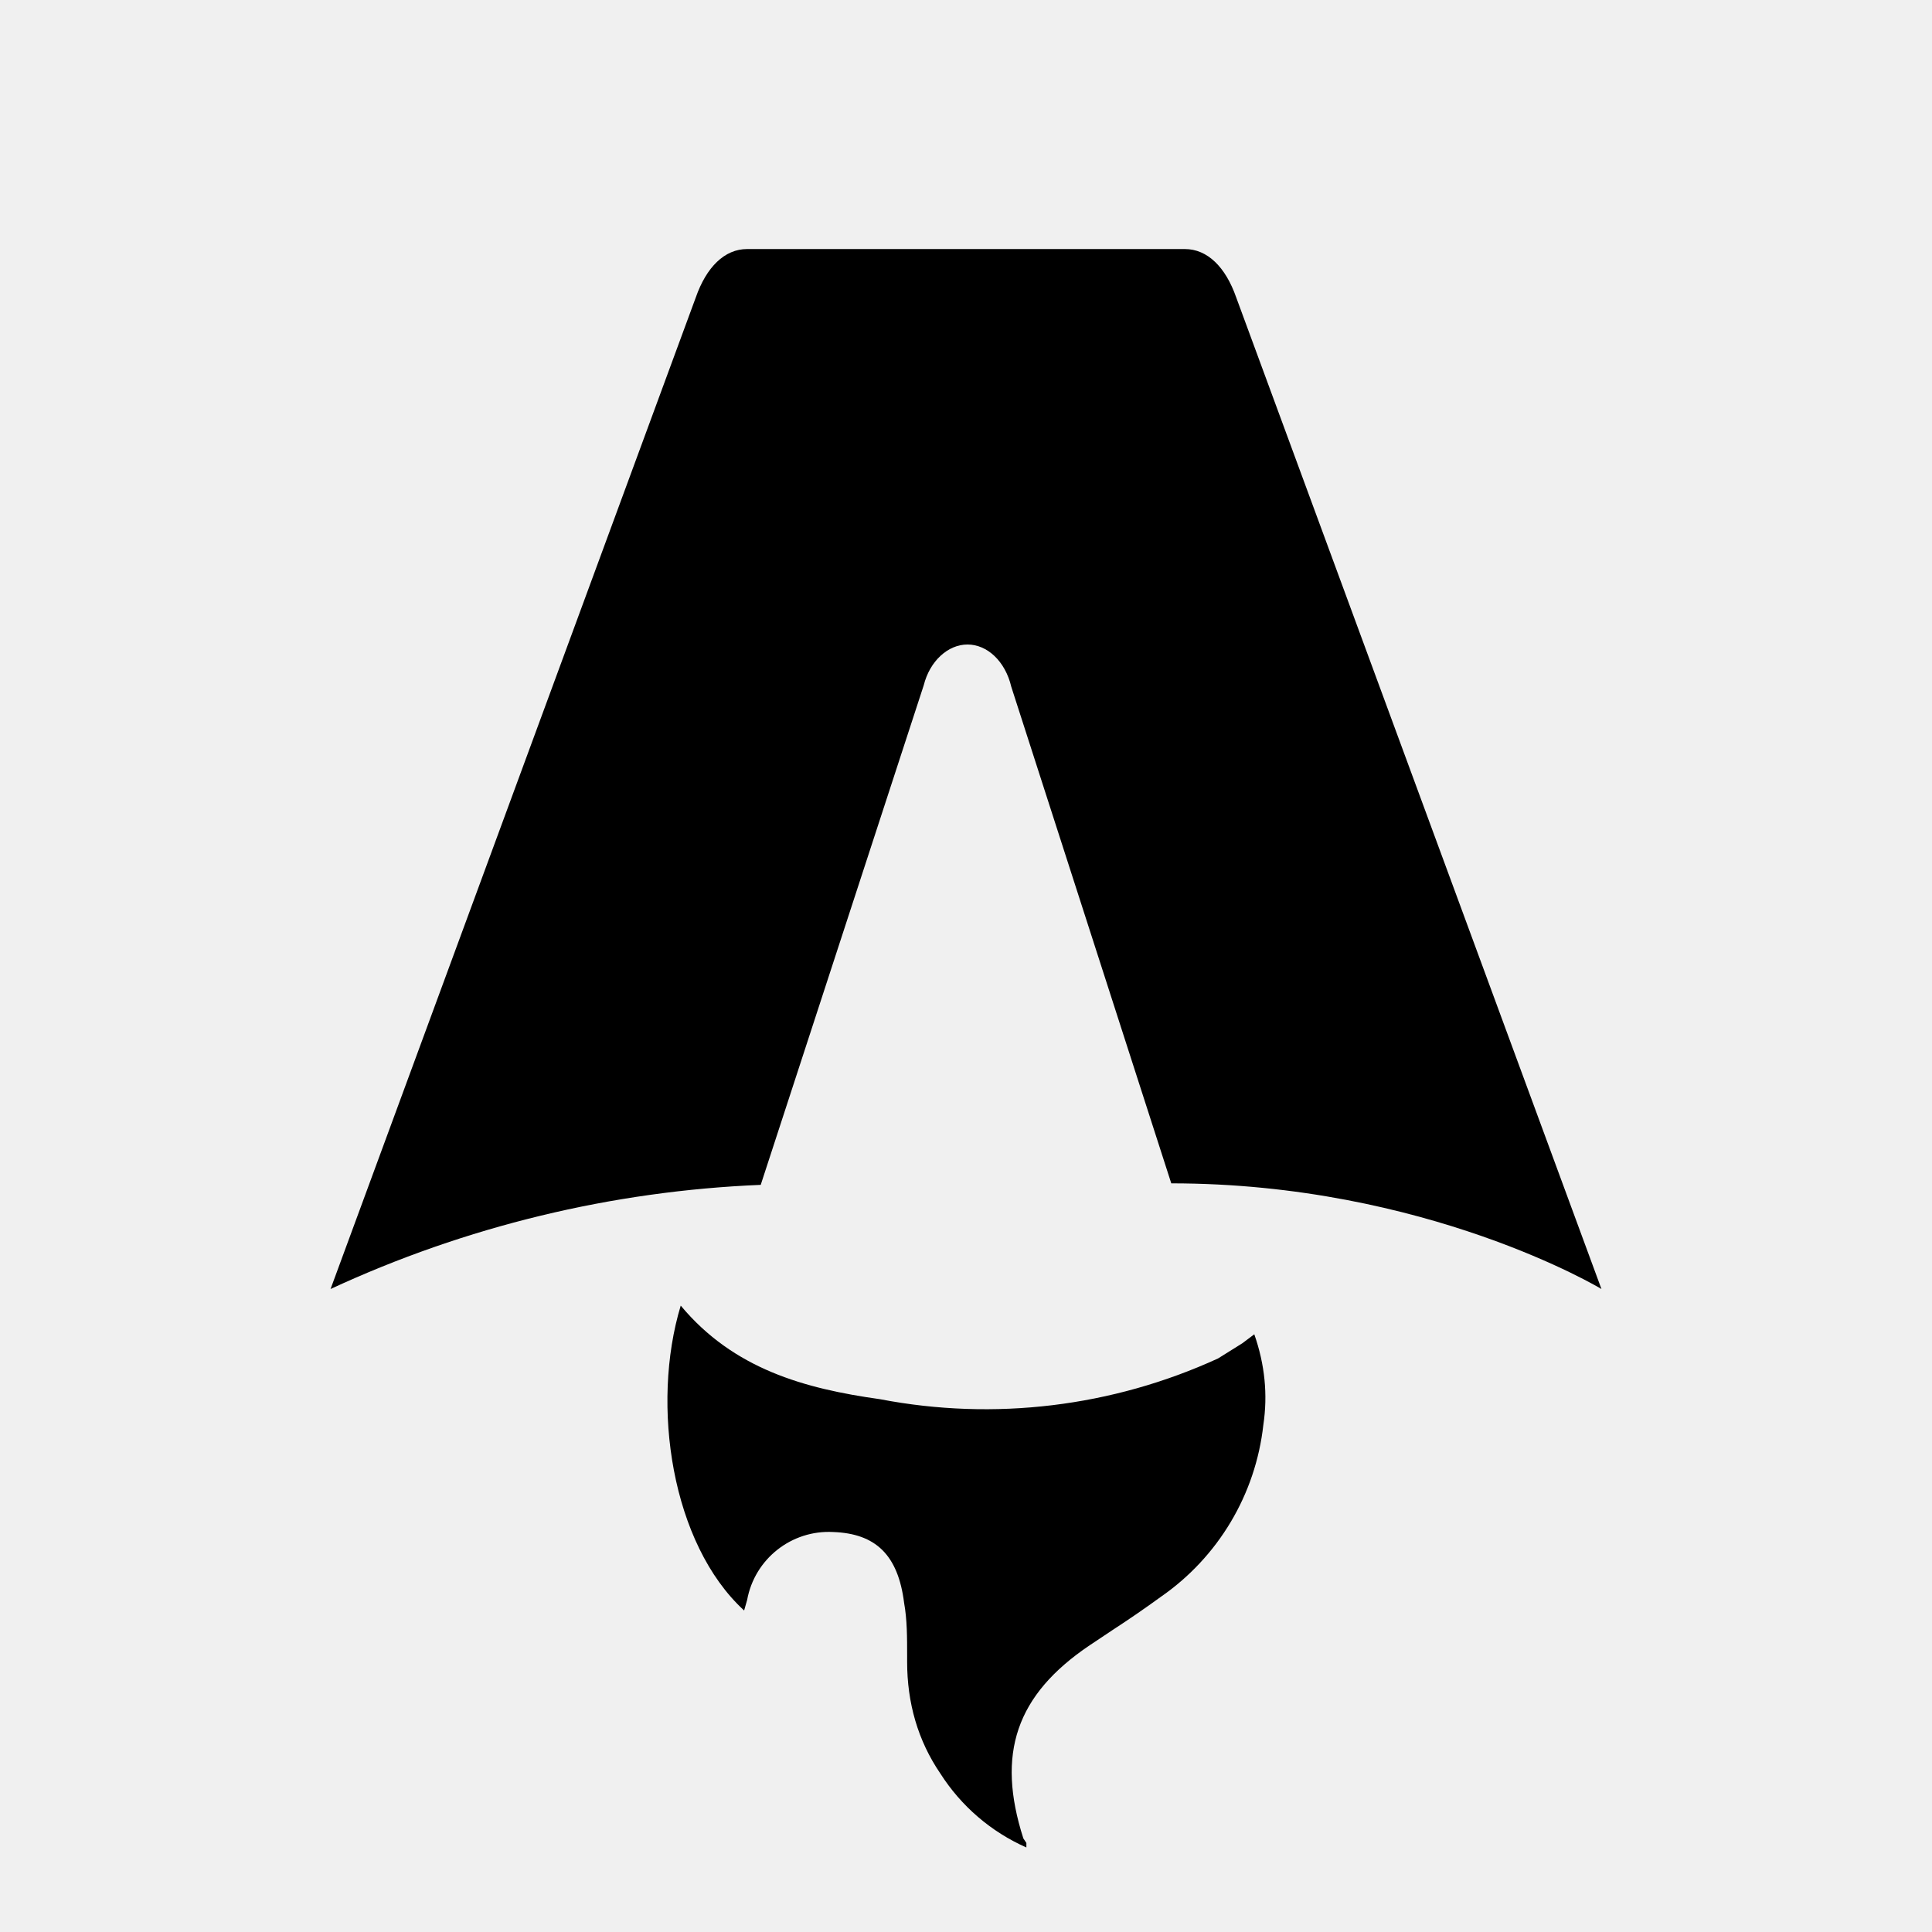
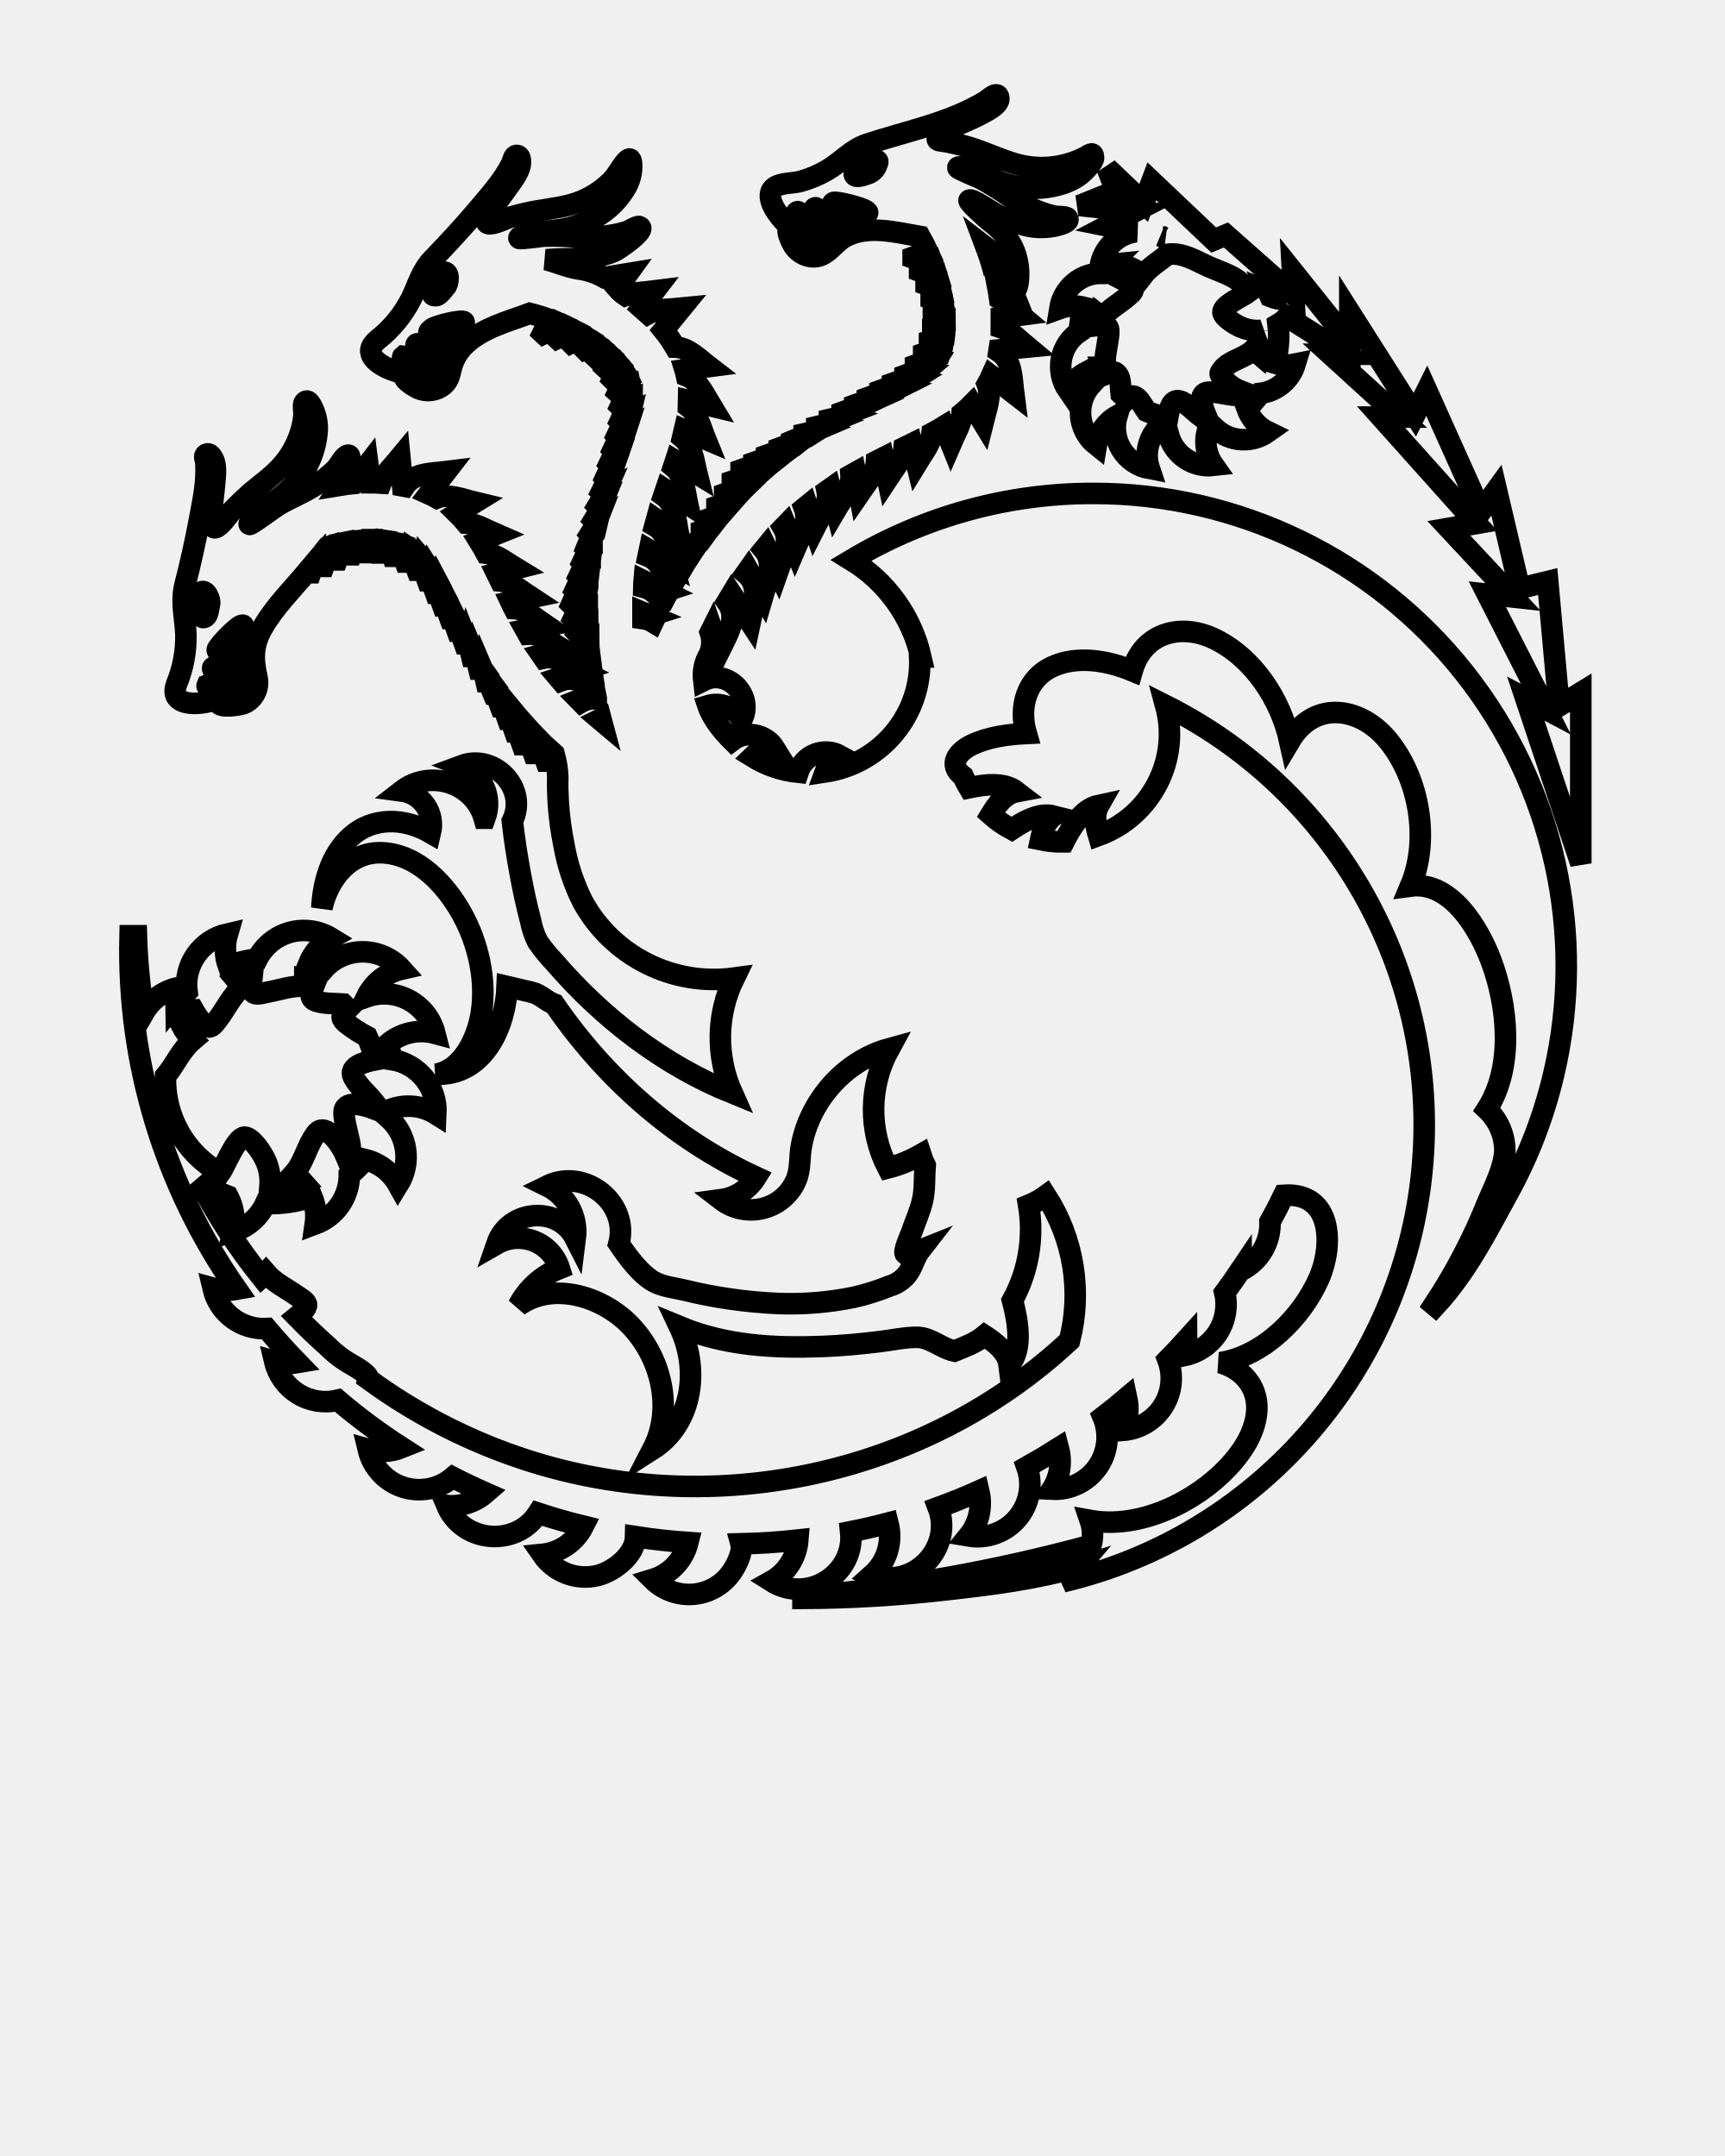
- <svg xmlns="http://www.w3.org/2000/svg" fill="none" viewBox="0 0 128 128">
-   <path d="M50.4 78.5a75.1 75.1 0 0 0-28.5 6.9l24.2-65.7c.7-2 1.9-3.2 3.4-3.2h29c1.5 0 2.7 1.2 3.4 3.2l24.2 65.7s-11.6-7-28.5-7L67 45.5c-.4-1.7-1.6-2.8-2.9-2.8-1.3 0-2.5 1.1-2.9 2.7L50.4 78.5Zm-1.1 28.2Zm-4.2-20.2c-2 6.6-.6 15.8 4.2 20.2a17.5 17.5 0 0 1 .2-.7 5.5 5.5 0 0 1 5.7-4.5c2.8.1 4.3 1.5 4.7 4.7.2 1.1.2 2.3.2 3.5v.4c0 2.7.7 5.2 2.2 7.4a13 13 0 0 0 5.7 4.9v-.3l-.2-.3c-1.8-5.6-.5-9.5 4.4-12.8l1.5-1a73 73 0 0 0 3.2-2.2 16 16 0 0 0 6.8-11.4c.3-2 .1-4-.6-6l-.8.6-1.6 1a37 37 0 0 1-22.4 2.7c-5-.7-9.7-2-13.2-6.2Z" />
+ <svg xmlns="http://www.w3.org/2000/svg" data-name="Layer 1" viewBox="0 0 400 500">
+   <path d="M253.53 114.43a109 109 0 0 0-56.14 15.45 35.65 35.65 0 0 1 16.15 22.47h-.28a25.76 25.76 0 0 1-21.93 26.69 6.63 6.63 0 0 1 3.46-3.78 6.78 6.78 0 0 0-9.74 3.84 24.88 24.88 0 0 1-10.57-3.61 6.67 6.67 0 0 1 5.2-1.89 6.78 6.78 0 0 0-9.9-1.85c-2.18-2.17-4.64-5.13-5.63-8.1a6.74 6.74 0 0 1 7.86 3.27c2.86-5.46-3.22-11.92-8.83-9.11a9.54 9.54 0 0 1 .87-5.3 6.92 6.92 0 0 0 .66-5.83l.38-.76 1.73 5c1.71-3.51 4.55-7.57 1.76-11.33l1.08-1.79 4.26 6.48c.78-3.78 2.53-8.36-1-11.31.18-.26.36-.53.54-.78l3.42 6c1-3.46 2.86-7.54.23-10.73l.51-.62 2.74 5.68c1.11-3.17 3.14-6.86 1.27-10.11.19-.19.38-.36.56-.55l2.18 5.41c1.23-2.89 3.37-6.26 2.15-9.45l.65-.53 1.71 5.19c1.32-2.62 3.55-5.68 2.89-8.74.25-.2.51-.38.78-.56l1.3 5c1.39-2.37 3.69-5.17 3.49-8l1-.56.92 4.86c1.49-2.2 3.88-4.75 4-7.52l1.56-.79 1 4.82c1.38-2.12 3.6-4.59 3.84-7.19l1.77-.87 1.12 4.56c1.26-2.08 3.29-4.49 3.57-7 1-.52 1.89-1.07 2.8-1.63l1.6 4c.92-2.14 2.46-4.6 2.58-7a28.37 28.37 0 0 0 2.29-2.09l2.55 4.18c.66-2.71 2.07-6.12 1-8.86.34-.6.66-1.22.95-1.87l5.17 4c-.43-3.36-.24-7.61-3.43-9.69l.06-.39 6.61-.64c-1.83-1.51-3.81-3.72-6.11-4.49v-2.34l4.53-.59a54.66 54.66 0 0 0-4.89-3.71q-.21-1.55-.51-3.09l2.95-.47c1.22 3.4 1.91.29 1.93-1.79a14.57 14.57 0 0 0-1.78-7.49 19 19 0 0 0-4.88-5.2c-.49-.4-5.21-4.52-4.82-4.9.55-.56 5.29 2.73 6 3.09a28.91 28.91 0 0 0 7.71 2.92 15.18 15.18 0 0 0 6.08 0c.8-.18 3.93-.88 2.95-1.92-.32-.34-2.46-.29-2.94-.39a23.74 23.74 0 0 1-3.49-1.05 35.15 35.15 0 0 1-7-3.54 68.19 68.19 0 0 0-6.61-4.12c-.47-.24-5.4-2.22-5.33-2.54.19-1 7.84 2.48 8.64 2.81a23 23 0 0 0 10.7 1.91c3.53-.28 7.53-1.39 10.08-4 .58-.59 2.11-2.16 2.07-3.08-.07-1.52-1-.58-1.9-.11a22.08 22.08 0 0 1-17.07 1.33c-3.84-1.21-7.43-3-11.35-4q-2-.51-4-.9c-1.17-.23-2.42 0-1.73-1.22s3.45-2.13 4.69-2.69c2.08-.95 4.22-1.81 6.2-2.95 1-.55 3.37-1.82 3.19-3.25-.25-1.88-2.38.34-3.2.81-8.41 5.06-18.29 6.89-27.41 9.92-3.58 1.2-6 4.17-9.2 6a25.34 25.34 0 0 1-6.17 2.6c-1.67.45-3.79.34-5.35 1-3.55 1.56-.49 6 1.1 7.78.52.6 2.83 3.15 3.48 2.41.35-.4-.91-4.05.1-4.18.52-.07 4.42 4.31 5.23 2.74.18-.37-2.37-3.2-1.15-3.64.51-.18 4.18 3.65 4.86 2.31.14-.27-1.1-1.94-1-2.55.14-1.29.38-1 1.45-.94.87.07 7 1.45 6.85 2.36-.07.34-2.78.88-3.21 1a27.41 27.41 0 0 0-4.08 1.88 7.35 7.35 0 0 1-3.09 1.22c-.59 0-2.66-.89-2.9-.72-1.27.85 3 2.09.22 2.53-1.23.2-4.78-2.28-5.29-1.94s.86 3.16 1.1 3.53a5.79 5.79 0 0 0 4.19 2.69c3.53.37 5.07-3.11 7.82-4.6 5.28-2.86 11.77-1.06 17.35-.1.7 1.23 1.34 2.49 1.93 3.78a22.8 22.8 0 0 0-3.5 1v.21c1.12.39 3.21 1.37 4.35.81.14.36.28.71.41 1.06-1.09.33-2.19.57-3.26.94v.22c.95.33 3 1.29 4 1 .11.36.21.71.32 1.06-.94.28-1.89.47-2.81.8V66c1.09.39 2.22.67 3.34 1 .11.46.23.92.32 1.37a23.09 23.09 0 0 0-2.48.71v.22c.92.32 1.85.52 2.78.79.09.54.16 1.08.22 1.62a23.33 23.33 0 0 0-2.49.72v.21a18.65 18.65 0 0 0 2.65.76c0 .52.06 1 .06 1.54-1 .29-1.91.48-2.85.81v.22c.92.32 1.86.52 2.79.79 0 .42-.07.83-.12 1.23a27.36 27.36 0 0 0-3.43 1v.21c1 .36 2.06.54 3.07.88a5.18 5.18 0 0 1-.26 1c-1-.42-3.19.55-4.16.89v.22c1.06.37 2.16.6 3.23.93a8.42 8.42 0 0 1-.6.87c-1.19-.72-3.37.3-4.53.71v.21c.94.34 1.91.52 2.86.82-.24.21-.49.41-.75.62-1.19-.73-3.38.29-4.54.7v.21a19.46 19.46 0 0 0 2.24.65l-.56.35c-1.2-.78-3.41.26-4.59.67v.22c.65.23 1.3.41 2 .58l-.34.17c-1.19-.73-3.38.29-4.54.7v.22c.57.2 1.14.36 1.7.51l-.27.14c-1.14-.57-3.29.42-4.37.8v.21c.46.17.93.31 1.39.44l-.22.1c-1-.38-3.17.59-4.1.92v.21c.36.13.73.24 1.09.35l-.23.11c-1.06-.13-2.81.65-3.79 1v.22l.87.28a28.5 28.5 0 0 1-3.81 1.17v.22l.78.25a24.35 24.35 0 0 1-3.71 1.2v.22l.8.25a20.55 20.55 0 0 1-3.73 1.2v.21c.31.12.63.21 1 .31l-.22.14a13.18 13.18 0 0 0-3.67 1v.21c.42.15.84.28 1.26.4l-.15.12c-1-.35-3.15.62-4 .93v.22c.58.2 1.16.37 1.74.52l-.24.18c-1.16-.64-3.32.36-4.44.75v.22c.79.27 1.57.49 2.35.68l-.4.32c-1.26-1.12-3.54 0-4.88.45v.22c1 .35 2 .53 3 .86l-.69.61c-1.28-1.73-3.64-.58-5.28 0v.21c1 .34 3 1.3 4 1l-1.12 1c-1.26-1.16-3.55 0-4.9.43v.21c1.07.38 2.19.63 3.28 1l-.85.83c-1.07-.46-3.22.52-4.22.87v.21a22 22 0 0 0 2.54.73c-.29.31-.59.62-.88.94a27.65 27.65 0 0 0-3.45 1v.22c.64.22 1.28.4 1.92.57-.39.44-.77.89-1.15 1.35a20.35 20.35 0 0 0-2.55.73v.21c.47.17 1 .31 1.42.45-.42.53-.84 1.08-1.25 1.62-.65.16-1.31.35-2 .58v.21c.36.13.72.24 1.08.35-.44.59-.87 1.21-1.3 1.82q-.78.21-1.56.48v.01l.87.28c-.44.64-.88 1.28-1.32 1.94-.44.13-.89.27-1.34.43v.21l.77.25c-.43.66-.87 1.32-1.29 2-.42.12-.84.25-1.26.4v.21l.75.24c-.4.65-.78 1.32-1.17 2-.46.13-.91.27-1.37.43v.22c.28.1.55.18.83.26l-1 1.9-.22.06c-1-3-1.61-6.51-4.86-7.84.09-.48.18-1 .28-1.44l5.5 3.21c-.81-3.07-1.18-7.08-4.2-8.82.13-.49.27-1 .4-1.46l5.1 3.43c-.59-3-.69-7-3.41-8.92.16-.46.31-.91.46-1.36l5.06 3.27c-.62-2.87-.8-6.64-3.24-8.61.16-.47.32-.94.47-1.41l4.94 3c-.69-2.76-1-6.43-3.31-8.35.15-.59.3-1.19.43-1.78l4.88 2.08c-1-2.46-1.77-5.88-4-7.53 0-.46.06-.93.07-1.4l5.28 1.27c-1.5-2.46-2.92-5.9-5.76-7-.1-.48-.23-1-.36-1.42l5.57-.73c-2.27-1.74-4.81-4.45-7.84-4.52a31.64 31.64 0 0 0-2.72-3.93l4.15-5.08c-2.41.25-5.51.08-7.69 1.27-.49-.46-1-.91-1.53-1.36l3-3.92c-2.17.28-4.67.28-6.74 1.06a9.61 9.61 0 0 1-1.91-1.69l2.44-3.39c-1.82.3-3.65.58-5.46.9a16.69 16.69 0 0 0-6.06-2c-2.51-.41-4.89-1.48-7.36-2.13 5.3-.47 10.6.24 15.65-1.89.93-.39 8-5.17 5.84-5.82-.44-.13-2.27 1-2.74 1.15a22.41 22.41 0 0 1-3.53.85A35.85 35.85 0 0 1 134 55a72.32 72.32 0 0 0-7.79-.24c-.52 0-5.77.81-5.88.49-.33-.93 7.48-1.74 8.27-1.84a24.21 24.21 0 0 0 9.52-3 18.68 18.68 0 0 0 7.29-7.41 9.9 9.9 0 0 0 1.06-4.47c0-1.52-.28-2.28-1.4-1s-1.92 3-3.2 4.35a21.55 21.55 0 0 1-7 4.73c-3.39 1.39-6.87 1.69-10.49 2.33q-2.82.51-5.58 1.29c-1.54.43-3.61 1.62-5.18 1.68s-.46-1.7.2-2.82c1.25-2.09 2.86-4.09 4.25-6.09 1-1.43 2.55-3.42 2.61-5.24 0-.56 0-1.66-.8-1.73s-.93 1.26-1.2 1.82c-1.94 4-5.18 7.53-8 10.9-3.3 3.9-6.76 7.64-10.31 11.31-2.67 2.77-3.36 5.82-5 9.19a28.29 28.29 0 0 1-7.87 9.58c-3.75 3.12.22 5.8 3.44 7 .89.33 4.16 1.45 4.55.44.18-.46-2.84-3-2-3.66a12.47 12.47 0 0 1 2.27.45c.6 0 3.66 0 3.62-.71 0-.42-3.64-1.57-2.81-2.57.29-.35 5.43 1 5.36-.45 0-.2-1.66-1-1.88-1.24-1-1.15-.6-1.18.12-1.84s7.21-2.3 7.47-1.56c.11.34-2 2.16-2.26 2.51a27.62 27.62 0 0 0-2.58 3.68 7.23 7.23 0 0 1-2 2.6c-.49.33-2.75.58-2.87.84-.67 1.38 3.66.3 1.46 2.09-1 .78-5.27.42-5.54 1-.36.74 2.7 2.51 3.14 2.69a5.61 5.61 0 0 0 5.8-.77c1.28-1.09 1.47-2.37 1.84-3.87a11.31 11.31 0 0 1 2.84-5.17c4-4.11 10.13-5.66 15.36-7.61a44 44 0 0 1 4.74 1.47 30.34 30.34 0 0 0-1.72 3.11l.16.15c1-.5 3.2-1.3 3.62-2.46l1 .45c-.51 1-1.13 1.92-1.61 2.93l.16.15c.82-.4 3-1.21 3.47-2.12l1 .51c-.47.85-1 1.65-1.39 2.53l.15.15c1-.5 2-1.11 3-1.68l1.2.75a22.69 22.69 0 0 0-1.22 2.23l.15.15c.87-.42 1.67-.93 2.5-1.41.46.33.9.65 1.33 1a22.42 22.42 0 0 0-1.25 2.27l.16.15a23.06 23.06 0 0 0 2.39-1.35c.39.35.78.7 1.14 1.05-.46.88-1 1.69-1.43 2.59l.16.15c.88-.43 1.68-1 2.53-1.42.28.31.54.62.8.93a27.5 27.5 0 0 0-1.81 3.04l.15.15c1-.47 1.85-1.09 2.81-1.57a6.46 6.46 0 0 1 .53.92c-1 .45-1.86 2.66-2.3 3.58l.16.15c1-.49 1.94-1.11 2.93-1.63a8.68 8.68 0 0 1 .19 1c-1.34.34-2.16 2.6-2.68 3.71l.15.15c.9-.43 1.72-1 2.59-1.45 0 .31-.05.63-.09 1-1.35.32-2.17 2.6-2.69 3.71l.15.15a22.24 22.24 0 0 0 2-1.13l-.15.64c-1.4.3-2.22 2.6-2.76 3.73l.15.16c.62-.3 1.21-.63 1.79-1l-.12.37c-1.35.32-2.17 2.6-2.7 3.71l.15.15c.55-.26 1.07-.55 1.57-.84l-.09.29c-1.21.4-2 2.63-2.51 3.66l.15.15c.44-.21.87-.44 1.29-.68l-.08.23c-1 .46-1.82 2.66-2.24 3.56l.15.15c.35-.17.68-.35 1-.53a2.25 2.25 0 0 1-.08.24c-.84.66-1.52 2.45-2 3.39l.16.15c.28-.13.54-.28.81-.42a28.3 28.3 0 0 1-1.85 3.53l.15.15c.25-.12.49-.25.73-.38a23.77 23.77 0 0 1-1.76 3.49l.15.15c.26-.12.5-.26.74-.39a20.08 20.08 0 0 1-1.77 3.49l.15.16.89-.47a2.38 2.38 0 0 0-.05.26 13.36 13.36 0 0 0-1.88 3.31l.16.15c.4-.19.79-.4 1.17-.61v.19c-.94.46-1.77 2.68-2.18 3.53l.15.15c.56-.27 1.09-.56 1.6-.86v.28c-1.27.38-2.08 2.62-2.59 3.69l.15.15a21 21 0 0 0 2.14-1.19l-.06.52c-1.68.1-2.5 2.49-3.11 3.77l.15.15c1-.46 1.81-1.07 2.76-1.54 0 .3 0 .61-.05.92-2.15-.31-3 2.16-3.72 3.75l.15.15c.92-.44 3-1.21 3.5-2.18v1.53c-1.71.08-2.54 2.48-3.16 3.78l.16.15c1-.5 2-1.11 3-1.67v1.2c-1.09.43-1.91 2.65-2.36 3.6l.15.16a25.36 25.36 0 0 0 2.3-1.29c0 .42 0 .85.06 1.28a25.9 25.9 0 0 0-1.74 3.14l.16.15c.6-.29 1.18-.62 1.74-1 0 .59.1 1.18.16 1.77a20 20 0 0 0-1.28 2.32l.15.15c.45-.21.89-.45 1.32-.69.08.67.17 1.35.27 2-.35.58-.67 1.17-1 1.8l.15.15c.35-.17.68-.34 1-.52.11.73.25 1.47.38 2.2-.13.22-.25.44-.36.67-2.34-1-4.58-2.17-7.18-1.17-.18-.21-.35-.44-.53-.65l5.19-1.72c-2.62-1.32-5.68-3.54-8.74-2.87-.2-.26-.39-.52-.56-.78l5-1.31c-2.37-1.39-5.17-3.69-8-3.48l-.56-1 4.85-.93c-2.2-1.49-4.75-3.87-7.52-4-.27-.52-.53-1-.79-1.56l4.81-1c-2.12-1.38-4.59-3.59-7.19-3.83l-.87-1.77 4.55-1.13c-2.08-1.25-4.49-3.28-7-3.56-.52-1-1.07-1.89-1.63-2.79l4-1.61c-2.14-.92-4.61-2.46-7-2.57a28.39 28.39 0 0 0-2.09-2.28l4.18-2.56c-2.72-.65-6.13-2.07-8.86-1-.6-.34-1.22-.65-1.87-.94l4-5.17c-3.35.42-7.58.25-9.66 3.41l-.43-.08-.64-6.56c-1.47 1.79-3.58 3.69-4.41 5.89-.82-.06-1.64-.08-2.46-.08l-.55-4.21c-1.12 1.46-2.28 2.91-3.37 4.39-1 .09-1.92.21-2.88.37.49-.75 3.43-8 1.31-6.83-.83.46-1.84 2.47-2.61 3.22a29.83 29.83 0 0 1-4.21 3.38c-2.87 1.94-6.07 3.14-9 4.88-.65.38-6.48 4.7-6.72 4.49-.74-.65 5.63-5.23 6.27-5.7a24.62 24.62 0 0 0 6.58-6.95 20.1 20.1 0 0 0 2.82-8.5 10.77 10.77 0 0 0-.64-5c-.37-.93-1.43-3.57-2.36-2-.26.44 0 2 0 2.57a18.31 18.31 0 0 1-.53 3.19 21.18 21.18 0 0 1-3.52 7.39c-2.27 3.09-5.3 5.14-8.2 7.56q-2.25 2-4.25 4.04c-1.13 1.14-2.33 3.2-3.67 4s-1.24-1.3-1.22-2.55c0-2.48.46-5 .65-7.42.13-1.72.52-4.24-.34-5.85-.26-.49-.8-1.44-1.55-1.1s-.21 1.28-.16 1.86c.39 4.53-.72 9.34-1.54 13.76-.91 4.88-2 9.73-3.23 14.53-1.08 4.17 0 7.58.17 11.74a28.47 28.47 0 0 1-2.13 11.34c-1.71 4.56 3.07 4.93 6.46 4.37.93-.16 4.33-.8 4.17-1.87-.08-.49-4-1.22-3.57-2.18a12.78 12.78 0 0 1 2.19-.74c.54-.26 3.16-1.85 2.8-2.41-.23-.35-4 .44-3.72-.83.09-.53 5.24-1.79 4.43-3-.17-.25-2.24 0-2.73-.38-1-.78-.68-.85-.08-1.73.49-.72 4.76-5.36 5.47-4.75.26.23-.63 2.84-.72 3.3a26.73 26.73 0 0 0-.41 4.47 7.34 7.34 0 0 1-.5 3.28c-.26.53-2.09 1.86-2.07 2.15.1 1.52 3.92-1.67 2.11 1.37-.44.74-4.16 2.9-4.13 3.31.1 1.48 5.34.52 5.94.23a5.3 5.3 0 0 0 3-5.88c-1-4.42-1.08-7.57 1.29-11.72 2.8-4.88 7.15-9.17 10.75-13.48.07.26.15.51.24.76h.1a10.47 10.47 0 0 1 2.16-3.82 20.78 20.78 0 0 0 .68 2.35h.22c.39-1.12 1.37-3.23.78-4.37l.09-.11 1-.32c.31 1.11.57 2.22 1 3.3h.22c.32-.92 1.22-2.85 1-3.88l1.22-.25c.32 1 .5 2 .84 2.94h.22c.37-1.07.61-2.17.93-3.25.46-.06.92-.12 1.37-.15.31 1 .49 1.94.83 2.89h.22c.34-1 .51-2 .84-3H87c.34 1 .53 2.07.89 3.09H88c.34-1 .52-2 .83-2.94l1.17.17a20.74 20.74 0 0 0 1 3.53h.22c.35-1 .54-2.07.88-3.08a5.11 5.11 0 0 1 1 .27c-.41 1 .56 3.19.9 4.15h.21c.38-1.06.6-2.15.93-3.23a10.45 10.45 0 0 1 .87.61c-.71 1.18.31 3.37.72 4.52H97c.33-.94.52-1.91.81-2.86.21.24.42.49.62.75-.72 1.19.3 3.38.71 4.54h.22a21.6 21.6 0 0 0 .64-2.24c.12.18.24.36.35.56-.78 1.2.26 3.41.68 4.59h.22q.33-1 .57-1.95l.18.34c-.73 1.19.29 3.38.7 4.54h.22c.2-.57.36-1.14.51-1.71l.14.27c-.57 1.14.42 3.3.8 4.37h.22c.16-.46.31-.93.43-1.39l.11.22c-.38 1 .59 3.17.92 4.1h.21c.13-.37.24-.73.35-1.09 0 .07.07.15.11.23-.13 1.06.65 2.81 1 3.79h.21c.11-.29.19-.59.28-.88a28.54 28.54 0 0 1 1.18 3.81h.22c.09-.26.16-.52.24-.78a23.66 23.66 0 0 1 1.21 3.71h.22c.09-.26.17-.53.25-.8a21.39 21.39 0 0 1 1.21 3.73h.21c.11-.31.21-.63.3-1l.15.21a13.18 13.18 0 0 0 1 3.67h.21c.15-.42.28-.84.4-1.26l.12.16c-.35 1 .63 3.15.94 4h.22c.2-.58.37-1.16.52-1.74.06.07.11.15.17.23-.64 1.16.37 3.32.76 4.44h.22a23.76 23.76 0 0 0 .67-2.35l.33.4c-1.12 1.26 0 3.54.45 4.88h.22c.35-1 .53-2 .86-3 .2.23.41.45.62.68-1.73 1.29-.57 3.65 0 5.29h.21c.34-1 1.29-3 .94-4 .35.38.69.75 1.05 1.12-1.16 1.26-.05 3.55.43 4.91h.21c.38-1.08.63-2.19.95-3.29l.83.85c-.46 1.07.52 3.22.87 4.22h.22a22 22 0 0 0 .72-2.54c.32.29.62.59.94.87a22 22 0 0 1 .86 5.46c-.06 1.87 0 3.74.1 5.6a72.85 72.85 0 0 0 1.32 10 47.37 47.37 0 0 0 4.37 13.24 34.72 34.72 0 0 0 35.11 17.69 31.37 31.37 0 0 0-.45 26.66c-16-6.48-30-17.33-41.22-30.33a40 40 0 0 1-3.88-4.75 18.06 18.06 0 0 1-1.65-4.87c-.95-3.57-1.72-7.19-2.39-10.83-.75-4.07-1.39-8.16-1.85-12.28 3.68-7.49-4.08-15.76-11.79-12.87a9.53 9.53 0 0 1 5.45 12.19h-.19c-2.31-8.07-12.43-11.53-19.12-6.32a7.91 7.91 0 0 1 6.66 9.69c-5.9-3.41-13.29-3.82-18.56 1-4.53 4.11-6.33 10.53-6.62 16.46 1.54-6.82 6.51-13.22 14.14-12.81 8.24.45 14.68 7.5 18.4 14.25s5.69 15.26 4.41 23.1c-.89 5.44-4.21 12.93-10.44 14 11 .41 16.1-11 16.46-20.34l5.62 1.31c2.14.5 3.27 2 5.32 2.79C140.28 250 156.3 264.26 175.31 273a11.3 11.3 0 0 1-8.09 5.22 11.36 11.36 0 0 0 17.39-4.56c1.08-2.55.72-5.23 1.21-7.89 1.92-10.47 10-19.74 20.38-22.57a29.36 29.36 0 0 0-.33 27.67 30.67 30.67 0 0 0 7.65-3.09 18.23 18.23 0 0 0 1 2.47c-.2 2.64 0 5.59-.61 8.19-.56 2.45-1.7 4.92-2.51 7.31-.26.76-2.07 4.62-1.41 5.09s2.84-.7 3.37-.91c-1.16 1.49-1.6 3.4-2.58 5a8.09 8.09 0 0 1-4.53 3.33 53.36 53.36 0 0 1-8.28 2.6 73.35 73.35 0 0 1-17.42 1.44 112 112 0 0 1-22-3.14c-2.11-.48-4.8-.82-6.68-1.79-3.29-1.7-6.33-5.92-8.36-8.92 2.49-9.52-7.94-17.71-16.65-13.41a11.86 11.86 0 0 1 6.55 12.16c-3.87-7.64-15.44-6.83-18.21 1.27a10 10 0 0 1 14.52 5.71 18.47 18.47 0 0 0-9.52 8.62c8.05-5.76 19.39-2.09 25.74 4.34 7.29 7.38 10.37 19.45 5.44 28.94 8.64-5.51 11.25-17.71 6.17-28.43 10.74 4.46 22 5.05 33.4 4.6 4.35-.17 8.71-.59 13-1.11 2.83-.33 6-1.05 8.85-1 3.11.11 5.52 2.55 8.5 3.19 2.44-1 4.92-1.86 7-3.59 2.4 1.55 5.34 3.77 5.71 6.84 3.32-3.71 1.89-10.69.77-15a34.36 34.36 0 0 0 3.75-22.07 18.73 18.73 0 0 0 4-2.22 42.54 42.54 0 0 1 5.47 33.64c-34.06 31.78-84.21 42.09-128.19 26.91a129.85 129.85 0 0 1-34.41-18c.31-1.11-3.17-2.94-3.84-3.37a25.31 25.31 0 0 1-5.6-4.25q-3.7-3.29-7.15-6.84c.67-.55 2.41-1.89 2.27-2.88-.12-.78-1.67-1.59-2.24-2-2.42-1.71-5.21-3-7.17-5.29a12.67 12.67 0 0 1-1 1 132.32 132.32 0 0 1-14.56-22.47 28.27 28.27 0 0 0 6.71 3.64 12.05 12.05 0 0 1 1.18 8.27 12.07 12.07 0 0 0 7.57-6.54 28.6 28.6 0 0 0 10.77-1.6 12.12 12.12 0 0 1 .78 6.35 12.12 12.12 0 0 0 7.88-11.3 28 28 0 0 0 3.66-3.65 12.06 12.06 0 0 1 7.67 5.84A12.15 12.15 0 0 0 90 259.16c.19-.61.35-1.24.51-1.87a12 12 0 0 1 10.58 1.07 12.13 12.13 0 0 0-10.24-12.63 28.16 28.16 0 0 0-.89-3.65 12 12 0 0 1 10.89-2.44A12.14 12.14 0 0 0 85 231.19a12 12 0 0 1 8.13-6.43 12.14 12.14 0 0 0-18.18.14 27.12 27.12 0 0 0-3.41-1.34 11.94 11.94 0 0 1 5.23-6 12.12 12.12 0 0 0-17.11 4.83 28.47 28.47 0 0 0-6.72 1.61 12.12 12.12 0 0 1-.2-7.42 12.13 12.13 0 0 0-9.38 13.38 28.79 28.79 0 0 0-2.56 2.73 12.3 12.3 0 0 1 .48-3.65 12.09 12.09 0 0 0-7.93 5.81A135.27 135.27 0 0 1 31.63 217h-1.47a137 137 0 0 0 24.72 82 12.16 12.16 0 0 1-5.49-.25 12.11 12.11 0 0 0 12.47 9.36q3.42 4.06 7.14 7.89a12 12 0 0 1-5.31-.28 12.12 12.12 0 0 0 14.65 9 139.11 139.11 0 0 0 14.83 11 12 12 0 0 1-7.79.42 12.13 12.13 0 0 0 19.62 6.48q3.75 1.92 7.61 3.62a12 12 0 0 1-9 2.91c3.72 8.71 16.05 9.73 21.17 1.78q5.17 1.71 10.48 3a12 12 0 0 1-9.53 6.55 12.12 12.12 0 0 0 12.89 4.89c3.72-.94 8.67-4.73 8.77-9 4 .62 8.06 1.08 12.12 1.35a12 12 0 0 1-8.16 8.58 12 12 0 0 0 18.48-1.95c1-1.49 2.49-4.48 2-6.32q6.6-.14 13.18-.87a12 12 0 0 1-6.12 9.55c8.38 5.31 19.45-1.67 18.37-11.48q4.36-.87 8.65-2a12 12 0 0 1-3.64 12c9.56 3.43 18.88-6.23 15.29-15.62 3.18-1.16 6.32-2.42 9.41-3.81a12 12 0 0 1-2.36 10.41 12.14 12.14 0 0 0 13.51-16q3.7-2.07 7.31-4.35a12 12 0 0 1-1.45 9.51 12.13 12.13 0 0 0 11.81-16.77c1.86-1.43 3.69-2.9 5.47-4.42a12 12 0 0 1-.81 7.54 12.13 12.13 0 0 0 10.35-16.41q2.24-2.28 4.38-4.65a12.12 12.12 0 0 1-.54 3.71 12.12 12.12 0 0 0 9.36-14.6c1.3-1.76 2.56-3.54 3.78-5.36v.23a12.09 12.09 0 0 0 6.71-11.29c1.11-2 2.18-4.08 3.19-6.16 11.39-.78 11.53 11.67 8.19 19.27-3.94 9-12.87 18-22.88 19.56 5.57 1.6 9.17 6.2 8.35 12.12-.63 4.61-3.41 8.76-6.53 12.09-7.7 8.19-20.58 14.43-32 12.38a9.77 9.77 0 0 1 .19 5.74 380.26 380.26 0 0 1-66.8 11.94v.4a302.68 302.68 0 0 0 33.24-2c10.33-1.16 20.92-2.44 30.91-5.43a21.07 21.07 0 0 1-3.85 3.57 108.88 108.88 0 0 0 23.8-203.21 25.1 25.1 0 0 1-15.57 30.14c-.67-2.22-1.15-4.9.05-7-3.88.82-6.45 5.27-8.09 8.49a24.44 24.44 0 0 1-5.39-.51c.42-2 1.21-4.27 3-5.5-3.35-.86-7 1.3-9.69 3.09a24.91 24.91 0 0 1-4.87-3.38c1.35-2.24 3.21-4.84 6-5.36-3-2.33-7.66-1.61-11.05-.9a25.38 25.38 0 0 1-1.39-2.69c-3.64-2.69-1.1-5.74 2-7.23 3.88-1.87 8.43-2.46 12.67-2.67-1.79-6.14.06-12.78 6.17-15.54 5.78-2.6 12.78-1.34 18.41 1 2.58-9 11.46-11.15 19.2-7.32 9 4.43 15.21 14.07 17.32 23.62 5.8-9.78 16.67-7.86 23 .08 7.14 8.93 9.47 23 5 33.55 9.39-1.27 15.89 9.92 18.65 17.22 3.93 10.42 5.39 24.72-.93 34.56a13.25 13.25 0 0 1 4.16 9.66c-.21 4-2.49 8.31-4 11.9a132.59 132.59 0 0 1-12.43 23.79l.31.26c7.22-7.81 11.82-17 16.87-26.2a109 109 0 0 0 10.54-27.37 109.59 109.59 0 0 0-106.71-134.88ZM103.29 66.56c-.46.47-1.47 2-2.17 2-1.73.24-.33-1.87 0-2.51s1-2.73 1.67-2.91c1.6-.37 1.21 2.79.5 3.42Zm-54.7 73.55c-.17.64-.31 2.43-.87 2.86-1.38 1.07-1.21-1.46-1.24-2.18s-.49-2.87 0-3.35c1.19-1.17 2.4 1.78 2.11 2.67Zm103.11 3.6c-.09.19-.17.39-.26.58a6.2 6.2 0 0 0-2.34-.83v-1.41l1.72.72-.73.23v.22c.54.19 1.08.35 1.61.49Zm-12.36 23 .12.45-.38-.32Zm94.45-101.82c-1.16-.84-2.29-1.74-3.5-2.51-.46-1.68-1-3.35-1.62-5 2.33 1.78 4.05 4.84 5.12 7.51Zm-30.41-26.82a3.36 3.36 0 0 1-2.45 2.33c-.62.21-3.06 1.16-2.84-.29.11-.7 2-1.48 2.5-1.79.2-.13 3.76-2.32 2.79-.25Zm-49.25 99.06-.47.15v.21c.34.12.68.22 1 .33-.32.59-.64 1.16-.95 1.76l-.41.11a6.11 6.11 0 0 0-4.05-3.5c0-.48.09-.94.13-1.42ZM138 160.75c.08.41.18.82.26 1.23v.09a6.22 6.22 0 0 0-3.55.81c-.19-.18-.37-.37-.55-.56Zm-93.2 73.43c.46.84 2.46 4 3.65 4 .84 0 1.52-1.12 2-1.71 1.94-2.54 3.28-5.58 5.75-7.66a12.44 12.44 0 0 1-1.22-1.3 24.73 24.73 0 0 1 3.46-.9c-.09.87-.37 3.11.45 3.7.64.47 2.3-.06 3-.19 2.91-.52 5.8-1.59 8.8-1.39v-1.25c.75.26 1.49.55 2.21.87-.66 1.68-1.46 3.26.52 3.87s4.21.47 6.2.62c.37.35.74.72 1.09 1.09-1.34 1.34-2 1.88-.58 3.22a31 31 0 0 0 5 3.27 24.07 24.07 0 0 1 1.77 5.38c-2 .38-6.26 1.46-4.93 4 1.16 2.2 3.37 4 4.89 5.94-.09.45-.2.89-.32 1.33-2.11-.8-6.94-2.17-6.77 1.17.15 2.89 1.34 5.66 1.54 8.56-.36.4-.73.8-1.11 1.19-.83-2-4.6-8-6.84-5.17s-2.77 6.64-5.22 9.37a12.3 12.3 0 0 1 2 1.81 24.62 24.62 0 0 1-7.53 1.11 12.14 12.14 0 0 0-1.22-6.41c-.65-1.3-2.92-4.92-4.65-5-2 0-4.6 6.86-5.69 8.34a24.7 24.7 0 0 1-12.66-22.48c2.24-2.67 3.6-6.07 6.3-8.35a12 12 0 0 1-2.63-3.51 23.7 23.7 0 0 1 2.72-3.52Z" />
+   <path d="m361.51 163.72-2.62-28.86-6.53 1.6-5.36-22.8-3.58 4.94-12.57-28-2.78 5.58L313 72.46v7l-13.3-16.63.3 5.57-15.72-13.91-2.84 1.18-14.35-13.61-1.9 5-8.45-8.06 2 5.28-8.43 3.39L263.27 49l-6.53 3.4 6.67 1.34a9.63 9.63 0 0 0-8.31 8.07 9.57 9.57 0 0 1 2.23-.49 23.19 23.19 0 0 0-1.89 2.07 9.67 9.67 0 0 0-9.69 8.15 9.58 9.58 0 0 1 5.53-.29 22.92 22.92 0 0 0-1 5.72 9.68 9.68 0 0 0-2.59 13.59 9.65 9.65 0 0 1 4.17-4.26 22.44 22.44 0 0 0 1.3 2.76 9.66 9.66 0 0 0 1.06 14.17 9.55 9.55 0 0 1 4.78-6.78 9.66 9.66 0 0 0 7.51 12.21 9.53 9.53 0 0 1 1.19-8.44 21.82 21.82 0 0 0 3.26.61 9.66 9.66 0 0 0 10.45 7.11 9.55 9.55 0 0 1-1.48-7.91c.65-.19 1.28-.4 1.9-.65a9.65 9.65 0 0 0 12.2.79 9.57 9.57 0 0 1-4.87-5.4 23.28 23.28 0 0 0 3.1-3.55 9.66 9.66 0 0 0 8.07-6.78 9.7 9.7 0 0 1-4.7-.21 23 23 0 0 0 .72-9 9.35 9.35 0 0 0 2.14-1.72l13.7 8.64h-3.7l16 14.57h-4.25l22.1 24.69-6.38 1.11 14.88 15.94-5.95-.65 13.59 26.67-4.67-2.47 12.75 38.21v-39.58Zm-67.32-95.88 3.8 1.65a9.42 9.42 0 0 1-3.39-.7c-.13-.31-.26-.64-.41-.95ZM270 55h-.35l-.29-.17Zm22.44 21.7a19.11 19.11 0 0 1-.47 5.53 9.1 9.1 0 0 1-1.22-1.23c-1.92 2-5.61 2.54-7.23 4.63-.83 1.08-.83 1 .28 2.33a9.66 9.66 0 0 0 3.78 2.68c-.33.37-.67.72-1 1.06-2.09-.11-4.21-.84-6.31-.76-2.53.09-1.5 3.3-.8 5-.43.15-.87.29-1.31.4-1.33-1-3.08-3-4.69-3.38-1.85-.46-2.42 2.21-2.69 3.81a18.81 18.81 0 0 1-4.89-1.39c-1.24-1.74-2.56-5-4.63-2.83-.45-.37-.89-.77-1.3-1.18-.16-1.22 0-3.44-.77-4.46s-1.37-.7-2.67-.17c-.26-.51-.51-1-.73-1.56h.55c-.31-2.38.41-4.73.68-7.07s.07-2.93-2.55-2.63a18.44 18.44 0 0 1 .48-2.46 8.67 8.67 0 0 1 .74.62c1.57-2.11 4-3.27 5.9-5 .43-.4 1.21-.91 1.18-1.56 0-.84-2.39-2.23-3-2.54a18.8 18.8 0 0 1 2.74-2.32A9.32 9.32 0 0 1 265 63.9c1.53-2 3.87-3.31 5.8-4.94 3.52-.47 6.59 1.61 9.77 3 3.65 1.58 6.77 2.28 9 5.75-1.18.91-6 3-6 4.67 0 1.14 2.74 2.78 3.63 3.23a9.71 9.71 0 0 0 5.3 1s-.06.04-.06.09Z" />
  <style>
-         path { fill: #000; }
+         path {
+             fill: none;
+             stroke: #000;
+             stroke-width: 5px;
+         }
        @media (prefers-color-scheme: dark) {
-             path { fill: #FFF; }
+             path {
+                 stroke: #fff;
+             }
        }
    </style>
</svg>
